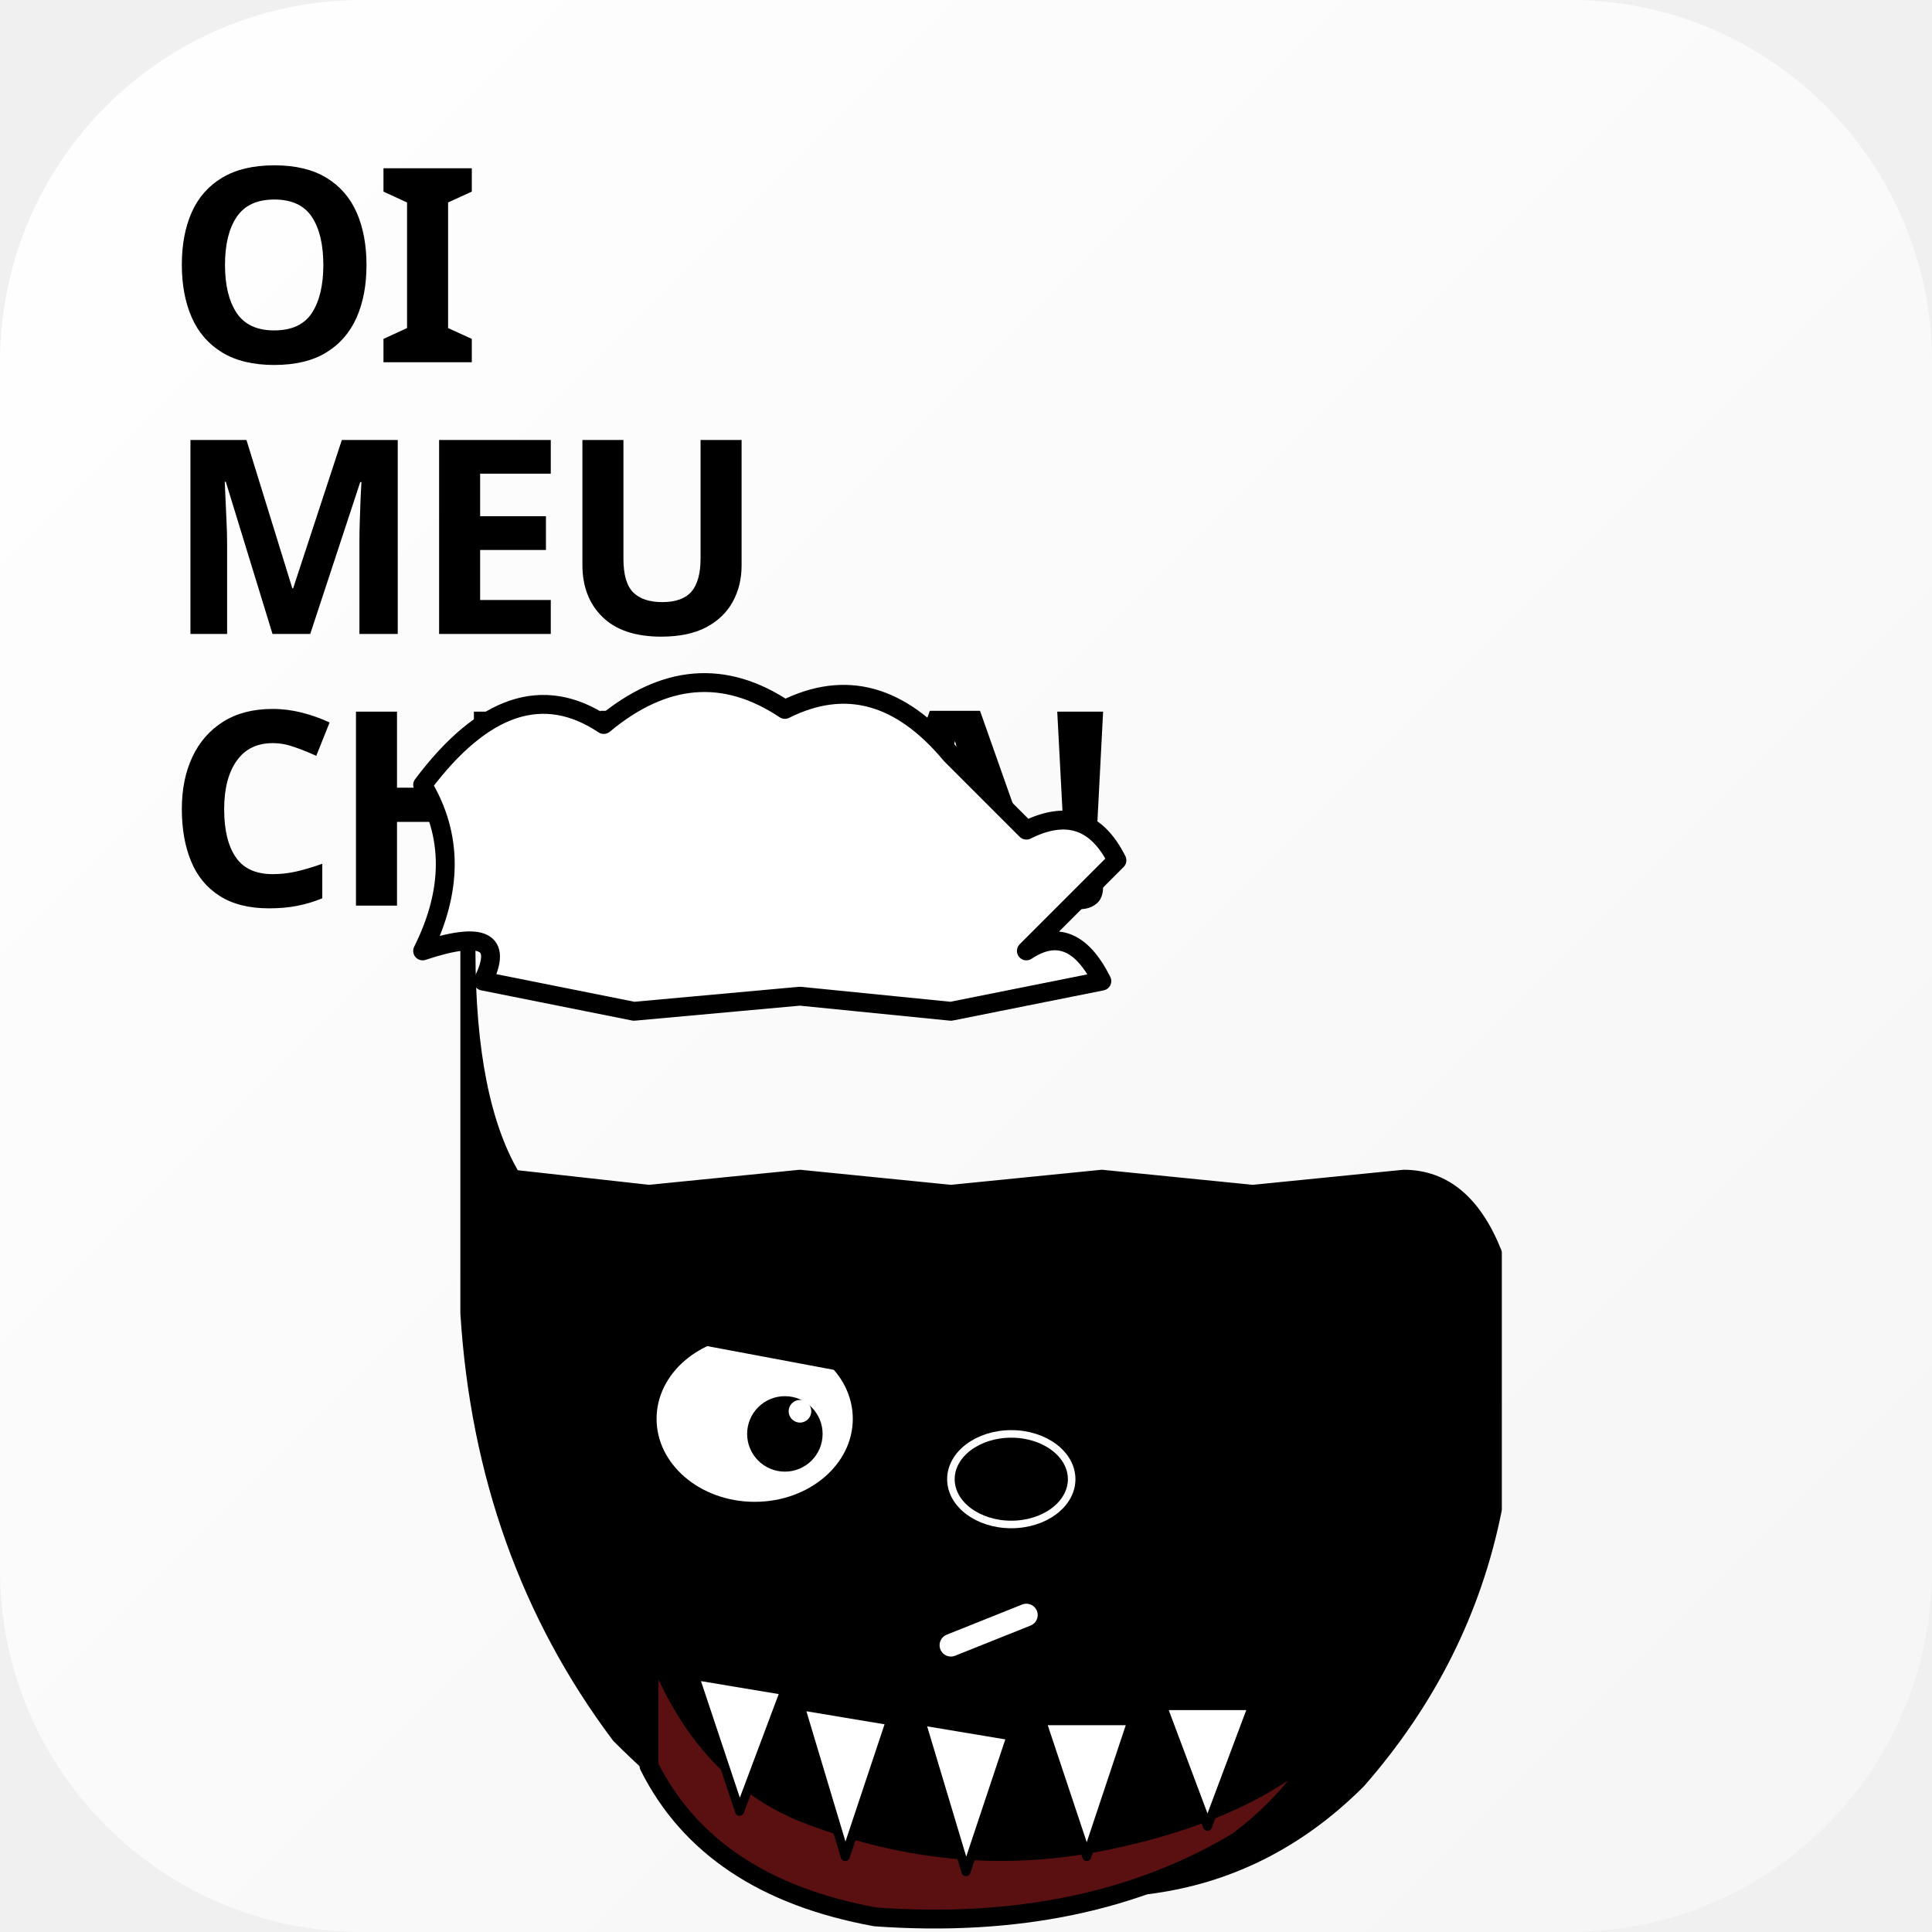
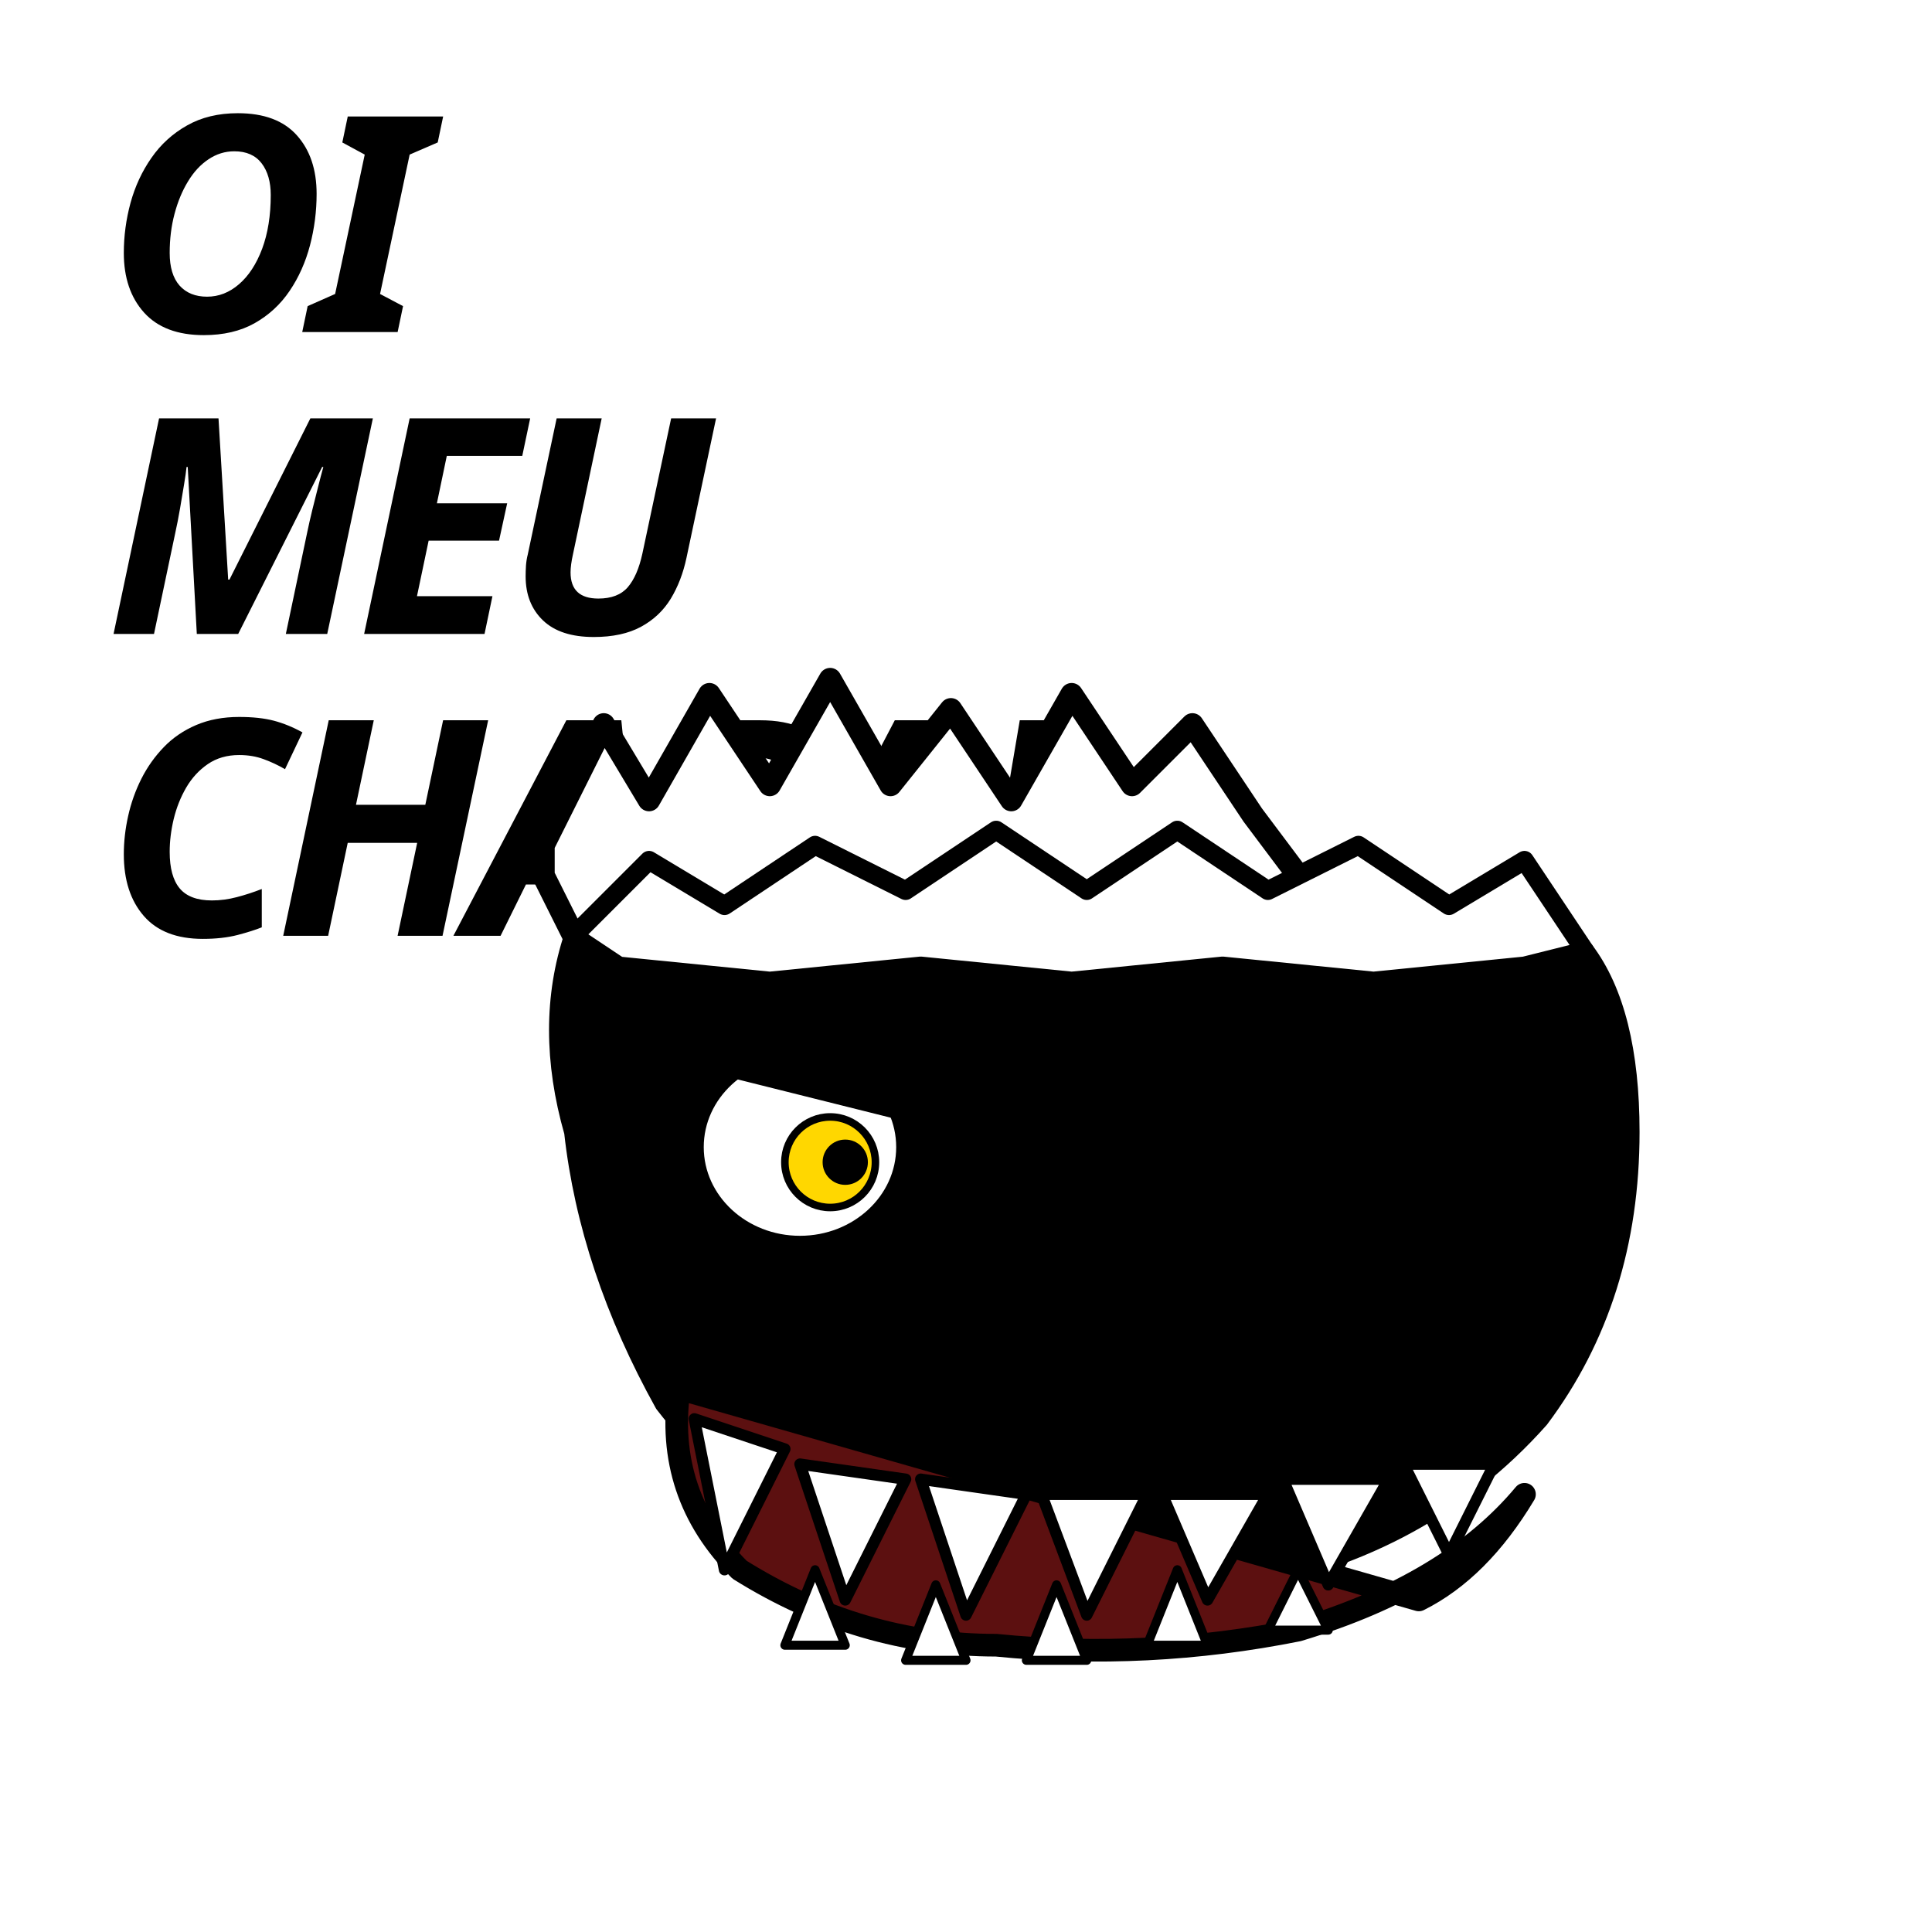
<svg xmlns="http://www.w3.org/2000/svg" viewBox="0 0 256 256" width="256" height="256">
-   <defs>
-     <linearGradient id="bg" x1="0" y1="0" x2="1" y2="1">
-       <stop offset="0%" stop-color="#FFFFFF" />
-       <stop offset="100%" stop-color="#F5F5F5" />
-     </linearGradient>
-   </defs>
-   <rect width="256" height="256" rx="48" ry="48" fill="url(#bg)" />
-   <g font-family="Impact, 'Arial Black', sans-serif" font-weight="900" fill="#000">
-     <text x="22" y="48" font-size="36" letter-spacing="-1">OI</text>
-     <text x="22" y="84" font-size="36" letter-spacing="-1">MEU</text>
-     <text x="22" y="120" font-size="36" letter-spacing="-1">CHAPA!</text>
+   <rect width="256" height="256" fill="#FFFFFF" />
+   <g font-family="Impact, 'Arial Black', 'Helvetica Inserat', 'Bebop', sans-serif" font-weight="900" font-style="italic" fill="#000">
+     <text x="14" y="44" font-size="40" letter-spacing="-2">OI</text>
+     <text x="14" y="84" font-size="40" letter-spacing="-2">MEU</text>
+     <text x="14" y="124" font-size="40" letter-spacing="-2">CHAPA!</text>
  </g>
-   <g transform="translate(56,96)">
-     <path d="M 0 8 Q 12 -8 24 0 Q 36 -10 48 -2 Q 60 -8 70 4 L 80 14              Q 88 10 92 18 L 80 30 Q 86 26 90 34              L 70 38 L 50 36 L 28 38 L 8 34              Q 12 26 0 30 Q 6 18 0 8 Z" fill="#FFFFFF" stroke="#000" stroke-width="2.5" stroke-linejoin="round" />
-     <path d="M 6 30 L 6 78 Q 8 110 26 134 Q 44 152 60 154              L 96 154 Q 112 152 124 140 Q 138 124 142 104              L 142 70 Q 138 60 130 60 L 110 62              L 90 60 L 70 62 L 50 60 L 30 62 L 12 60              Q 6 50 6 30 Z" fill="#000" stroke="#000" stroke-width="2" stroke-linejoin="round" />
-     <ellipse cx="44" cy="92" rx="14" ry="12" fill="#FFFFFF" stroke="#000" stroke-width="2" />
-     <circle cx="48" cy="94" r="5" fill="#000" />
-     <circle cx="50" cy="91" r="1.5" fill="#FFF" />
-     <path d="M 28 78 L 60 84" stroke="#000" stroke-width="5" stroke-linecap="round" fill="none" />
-     <ellipse cx="78" cy="100" rx="8" ry="6" fill="#000" stroke="#FFF" stroke-width="1" />
-     <path d="M 30 120 Q 36 138 50 144 Q 70 152 90 148 Q 110 144 120 134              Q 116 142 108 148 Q 88 160 60 158 Q 38 154 30 138 Z" fill="#5A1010" stroke="#000" stroke-width="2.5" stroke-linejoin="round" />
+   <g transform="translate(72,108)">
+     <path d="M 0 4               L 8 -12 L 14 -2 L 22 -16 L 30 -4 L 38 -18 L 46 -4 L 54 -14 L 62 -2 L 70 -16 L 78 -4 L 86 -12 L 94 0              L 100 8 L 96 16 L 86 18 L 70 20 L 50 22 L 30 20 L 14 18 L 4 16 L 0 8 Z" fill="#FFFFFF" stroke="#000" stroke-width="3" stroke-linejoin="round" />
+     <path d="M 4 16              Q 0 28 4 42              Q 6 60 16 78              Q 30 96 50 102              L 90 102              Q 116 98 132 80              Q 144 64 144 42              Q 144 26 138 18              L 130 18              L 110 20 L 90 18 L 70 20 L 50 18 L 30 20 L 10 18 Z" fill="#000" stroke="#000" stroke-width="2.5" stroke-linejoin="round" />
+     <path d="M 4 16              L 14 6 L 24 12 L 36 4 L 48 10 L 60 2 L 72 10 L 84 2 L 96 10 L 108 4 L 120 12 L 130 6 L 138 18              L 130 20 L 110 22 L 90 20 L 70 22 L 50 20 L 30 22 L 10 20 L 4 16 Z" fill="#FFFFFF" stroke="#000" stroke-width="2.5" stroke-linejoin="round" />
+     <ellipse cx="34" cy="44" rx="14" ry="13" fill="#FFFFFF" stroke="#000" stroke-width="2.5" />
+     <circle cx="38" cy="46" r="6" fill="#FFD700" stroke="#000" stroke-width="1" />
+     <circle cx="40" cy="46" r="3" fill="#000" />
+     <path d="M 18 30 L 50 38" stroke="#000" stroke-width="6" stroke-linecap="round" fill="none" />
+     <ellipse cx="76" cy="56" rx="10" ry="7" fill="#000" stroke="#000" stroke-width="1" />
+     <path d="M 18 76              Q 16 90 26 100              Q 42 110 60 110              Q 80 112 100 108              Q 120 102 130 90              Q 124 100 116 104              L 18 76 Z" fill="#5C1010" stroke="#000" stroke-width="3" stroke-linejoin="round" />
+     <g fill="#FFFFFF" stroke="#000" stroke-width="1.5" stroke-linejoin="round">
+       <path d="M 20 80 L 24 100 L 32 84 Z" />
+       <path d="M 34 86 L 40 104 L 48 88 Z" />
+       <path d="M 50 88 L 56 106 L 64 90 Z" />
+       <path d="M 66 90 L 72 106 L 80 90 Z" />
+       <path d="M 82 90 L 88 104 L 96 90 Z" />
+       <path d="M 98 88 L 104 102 L 112 88 Z" />
+       <path d="M 114 86 L 120 98 L 126 86 Z" />
+     </g>
    <g fill="#FFFFFF" stroke="#000" stroke-width="1.2" stroke-linejoin="round">
-       <path d="M 36 126 L 42 144 L 48 128 Z" />
-       <path d="M 50 130 L 56 150 L 62 132 Z" />
-       <path d="M 66 132 L 72 152 L 78 134 Z" />
-       <path d="M 82 132 L 88 150 L 94 132 Z" />
-       <path d="M 98 130 L 104 146 L 110 130 Z" />
+       <path d="M 32 110 L 36 100 L 40 110 Z" />
+       <path d="M 48 112 L 52 102 L 56 112 Z" />
+       <path d="M 64 112 L 68 102 L 72 112 Z" />
+       <path d="M 80 110 L 84 100 L 88 110 Z" />
+       <path d="M 96 108 L 100 100 L 104 108 Z" />
    </g>
-     <path d="M 70 122 L 80 118" stroke="#FFF" stroke-width="3" stroke-linecap="round" />
  </g>
</svg>
